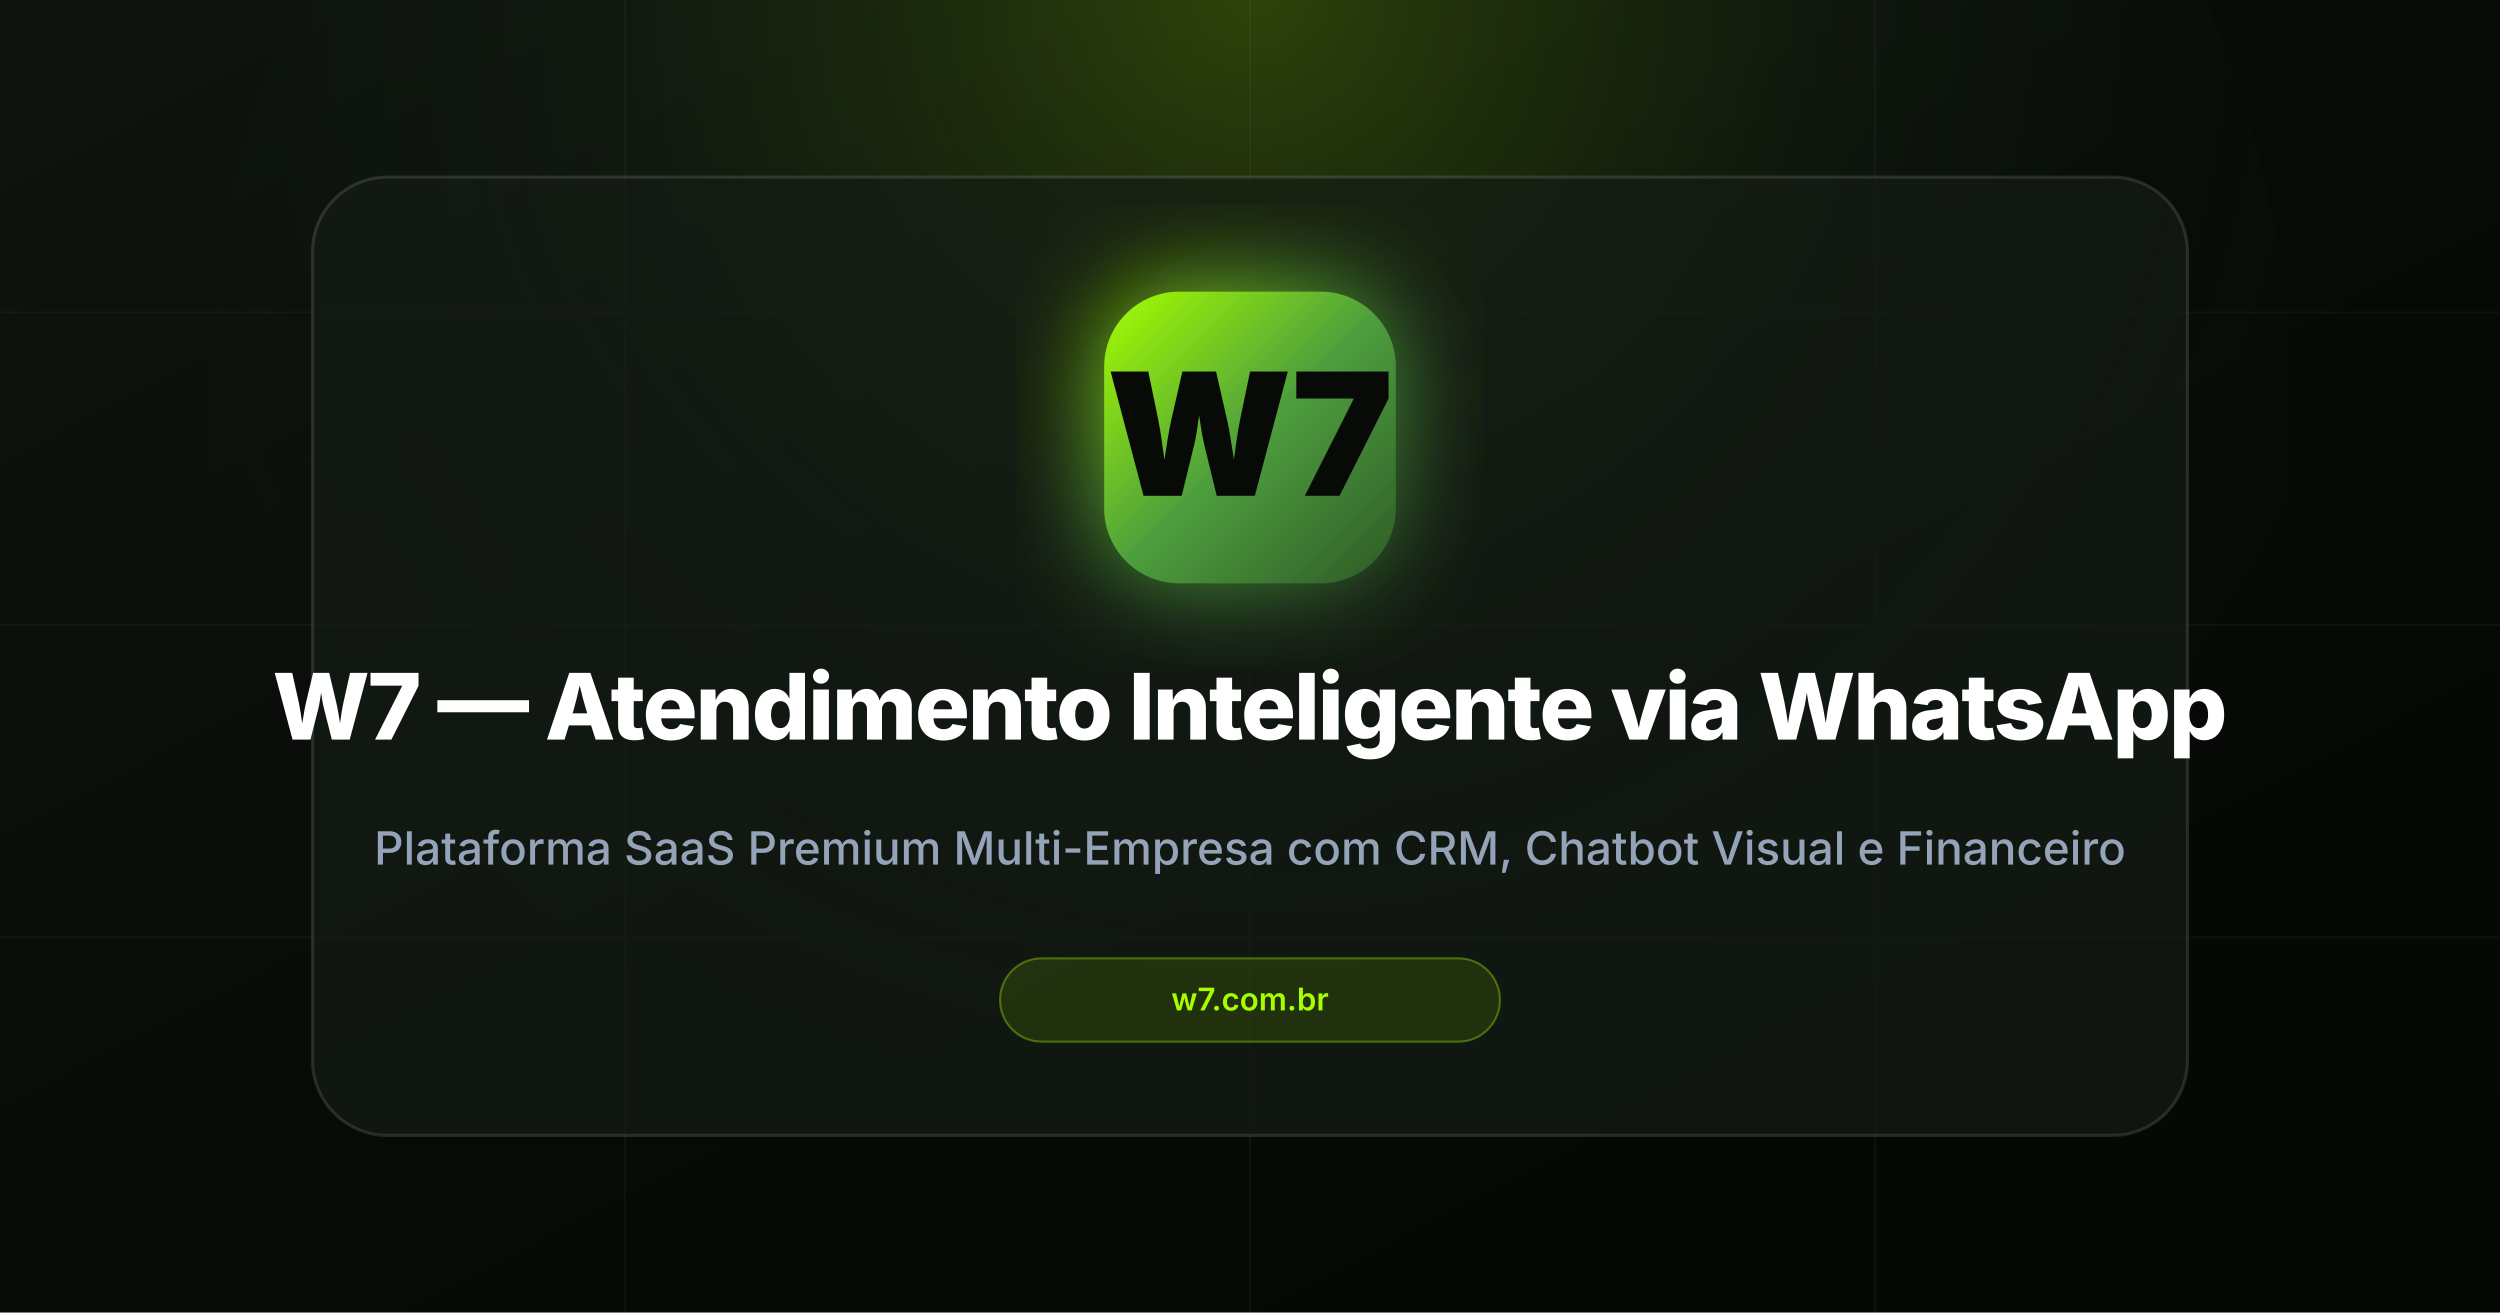
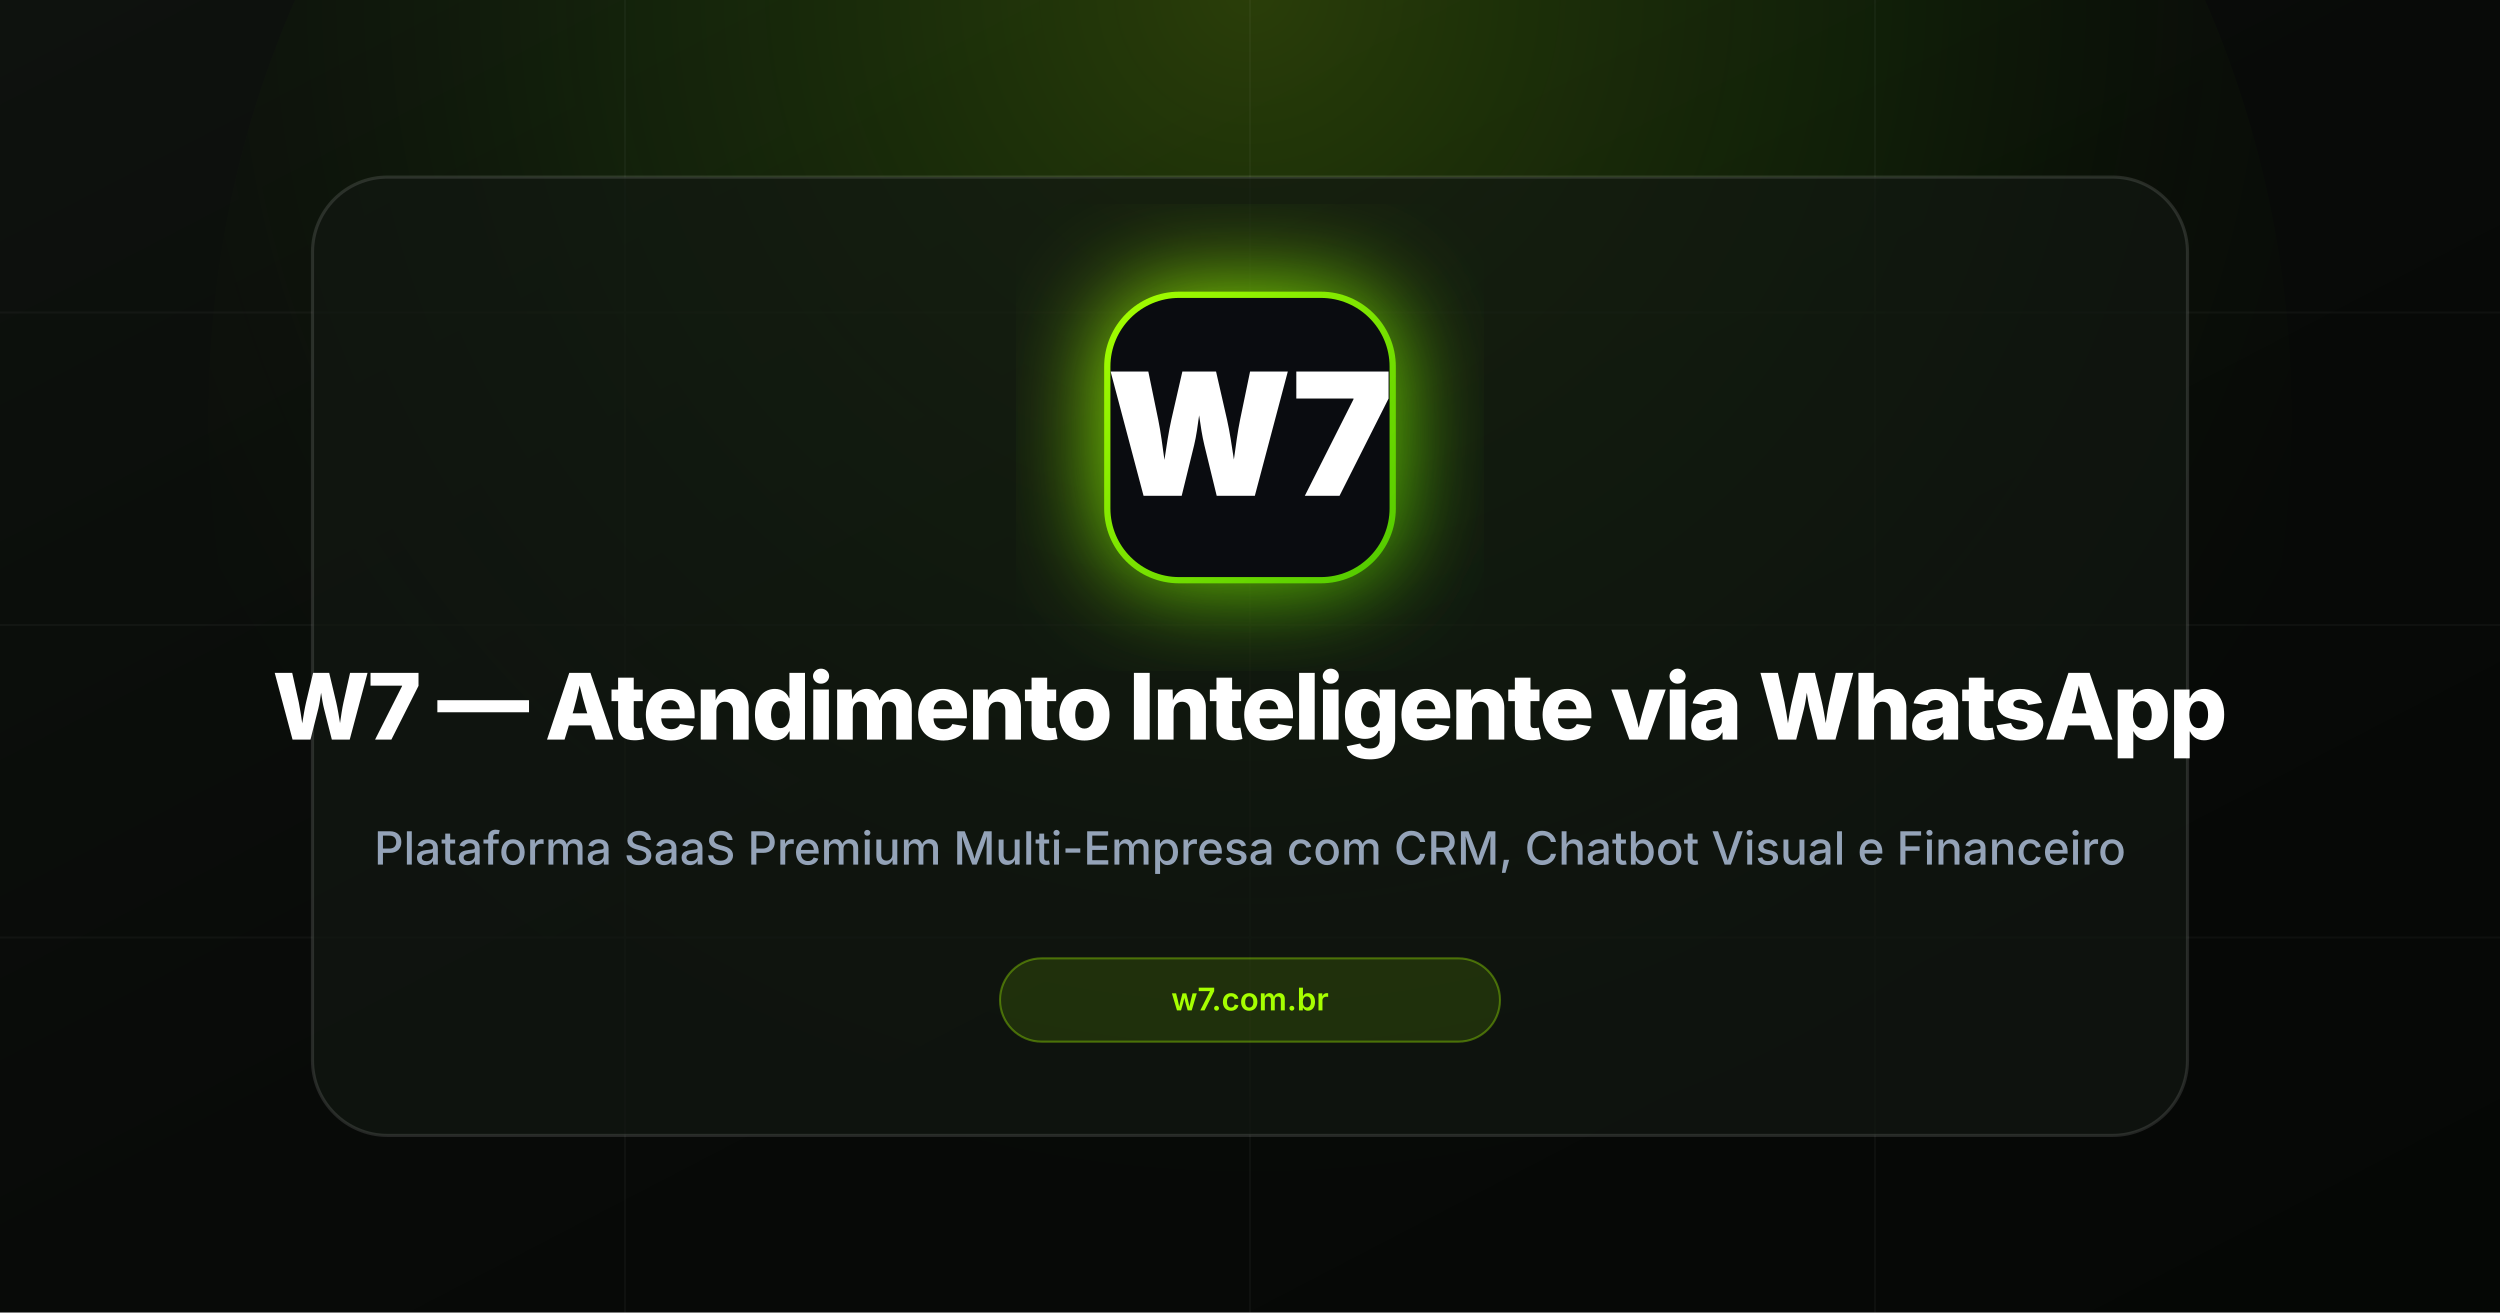
<svg xmlns="http://www.w3.org/2000/svg" viewBox="0 0 1200 630" width="1200" height="630">
  <defs>
    <linearGradient id="bgGrad" x1="0%" y1="0%" x2="100%" y2="100%">
-       <stop offset="0%" stop-color="#0F140F" />
+       <stop offset="0%" stop-color="#0E120E" />
      <stop offset="50%" stop-color="#080A08" />
      <stop offset="100%" stop-color="#050705" />
    </linearGradient>
    <linearGradient id="w7Grad" x1="0%" y1="0%" x2="100%" y2="100%">
      <stop offset="0%" stop-color="#A6FF00" />
-       <stop offset="50%" stop-color="#4E9F3D" />
-       <stop offset="100%" stop-color="#2D5A27" />
+       <stop offset="100%" stop-color="#50C800" />
    </linearGradient>
    <radialGradient id="aurora" cx="50%" cy="30%" r="60%">
-       <stop offset="0%" stop-color="#A6FF00" stop-opacity="0.22" />
-       <stop offset="50%" stop-color="#2D5A27" stop-opacity="0.12" />
+       <stop offset="0%" stop-color="#A6FF00" stop-opacity="0.2" />
+       <stop offset="50%" stop-color="#50C800" stop-opacity="0.1" />
      <stop offset="100%" stop-color="#080A08" stop-opacity="0" />
    </radialGradient>
    <filter id="glow" x="-30%" y="-30%" width="160%" height="160%">
      <feGaussianBlur stdDeviation="24" result="blur" />
      <feComposite in="SourceGraphic" in2="blur" operator="over" />
    </filter>
  </defs>
  <rect width="1200" height="630" fill="url(#bgGrad)" />
  <circle cx="600" cy="200" r="500" fill="url(#aurora)" />
  <path d="M 0 150 H 1200 M 0 300 H 1200 M 0 450 H 1200 M 300 0 V 630 M 600 0 V 630 M 900 0 V 630" stroke="rgba(255,255,255,0.035)" stroke-width="1" />
-   <rect x="150" y="85" width="900" height="460" rx="36" fill="rgba(20,28,20,0.7)" stroke="rgba(255,255,255,0.12)" stroke-width="1.5" />
+   <rect x="150" y="85" width="900" height="460" rx="36" fill="rgba(18,24,18,0.7)" stroke="rgba(255,255,255,0.12)" stroke-width="1.5" />
  <g transform="translate(530, 140)">
    <rect width="140" height="140" rx="36" fill="url(#w7Grad)" filter="url(#glow)" />
-     <text x="70" y="98" font-family="System-UI, -apple-system, sans-serif" font-weight="900" font-size="82" fill="#080A08" text-anchor="middle">W7</text>
+     <rect x="3" y="3" width="134" height="134" rx="33" fill="#0A0C10" />
+     <text x="70" y="98" font-family="System-UI, -apple-system, sans-serif" font-weight="900" font-size="82" fill="#FFFFFF" text-anchor="middle">W7</text>
  </g>
  <text x="600" y="355" font-family="System-UI, -apple-system, sans-serif" font-weight="800" font-size="44" fill="#FFFFFF" text-anchor="middle" letter-spacing="-1">
    W7 — Atendimento Inteligente via WhatsApp
  </text>
  <text x="600" y="415" font-family="System-UI, -apple-system, sans-serif" font-weight="500" font-size="22" fill="#94A3B8" text-anchor="middle">
    Plataforma SaaS Premium Multi-Empresa com CRM, Chatbot Visual e Financeiro
  </text>
  <g transform="translate(480, 460)">
    <rect width="240" height="40" rx="20" fill="rgba(166,255,0,0.12)" stroke="rgba(166,255,0,0.35)" stroke-width="1" />
    <text x="120" y="25" font-family="System-UI, -apple-system, sans-serif" font-weight="600" font-size="15" fill="#A6FF00" text-anchor="middle">
      w7.com.br
    </text>
  </g>
</svg>
